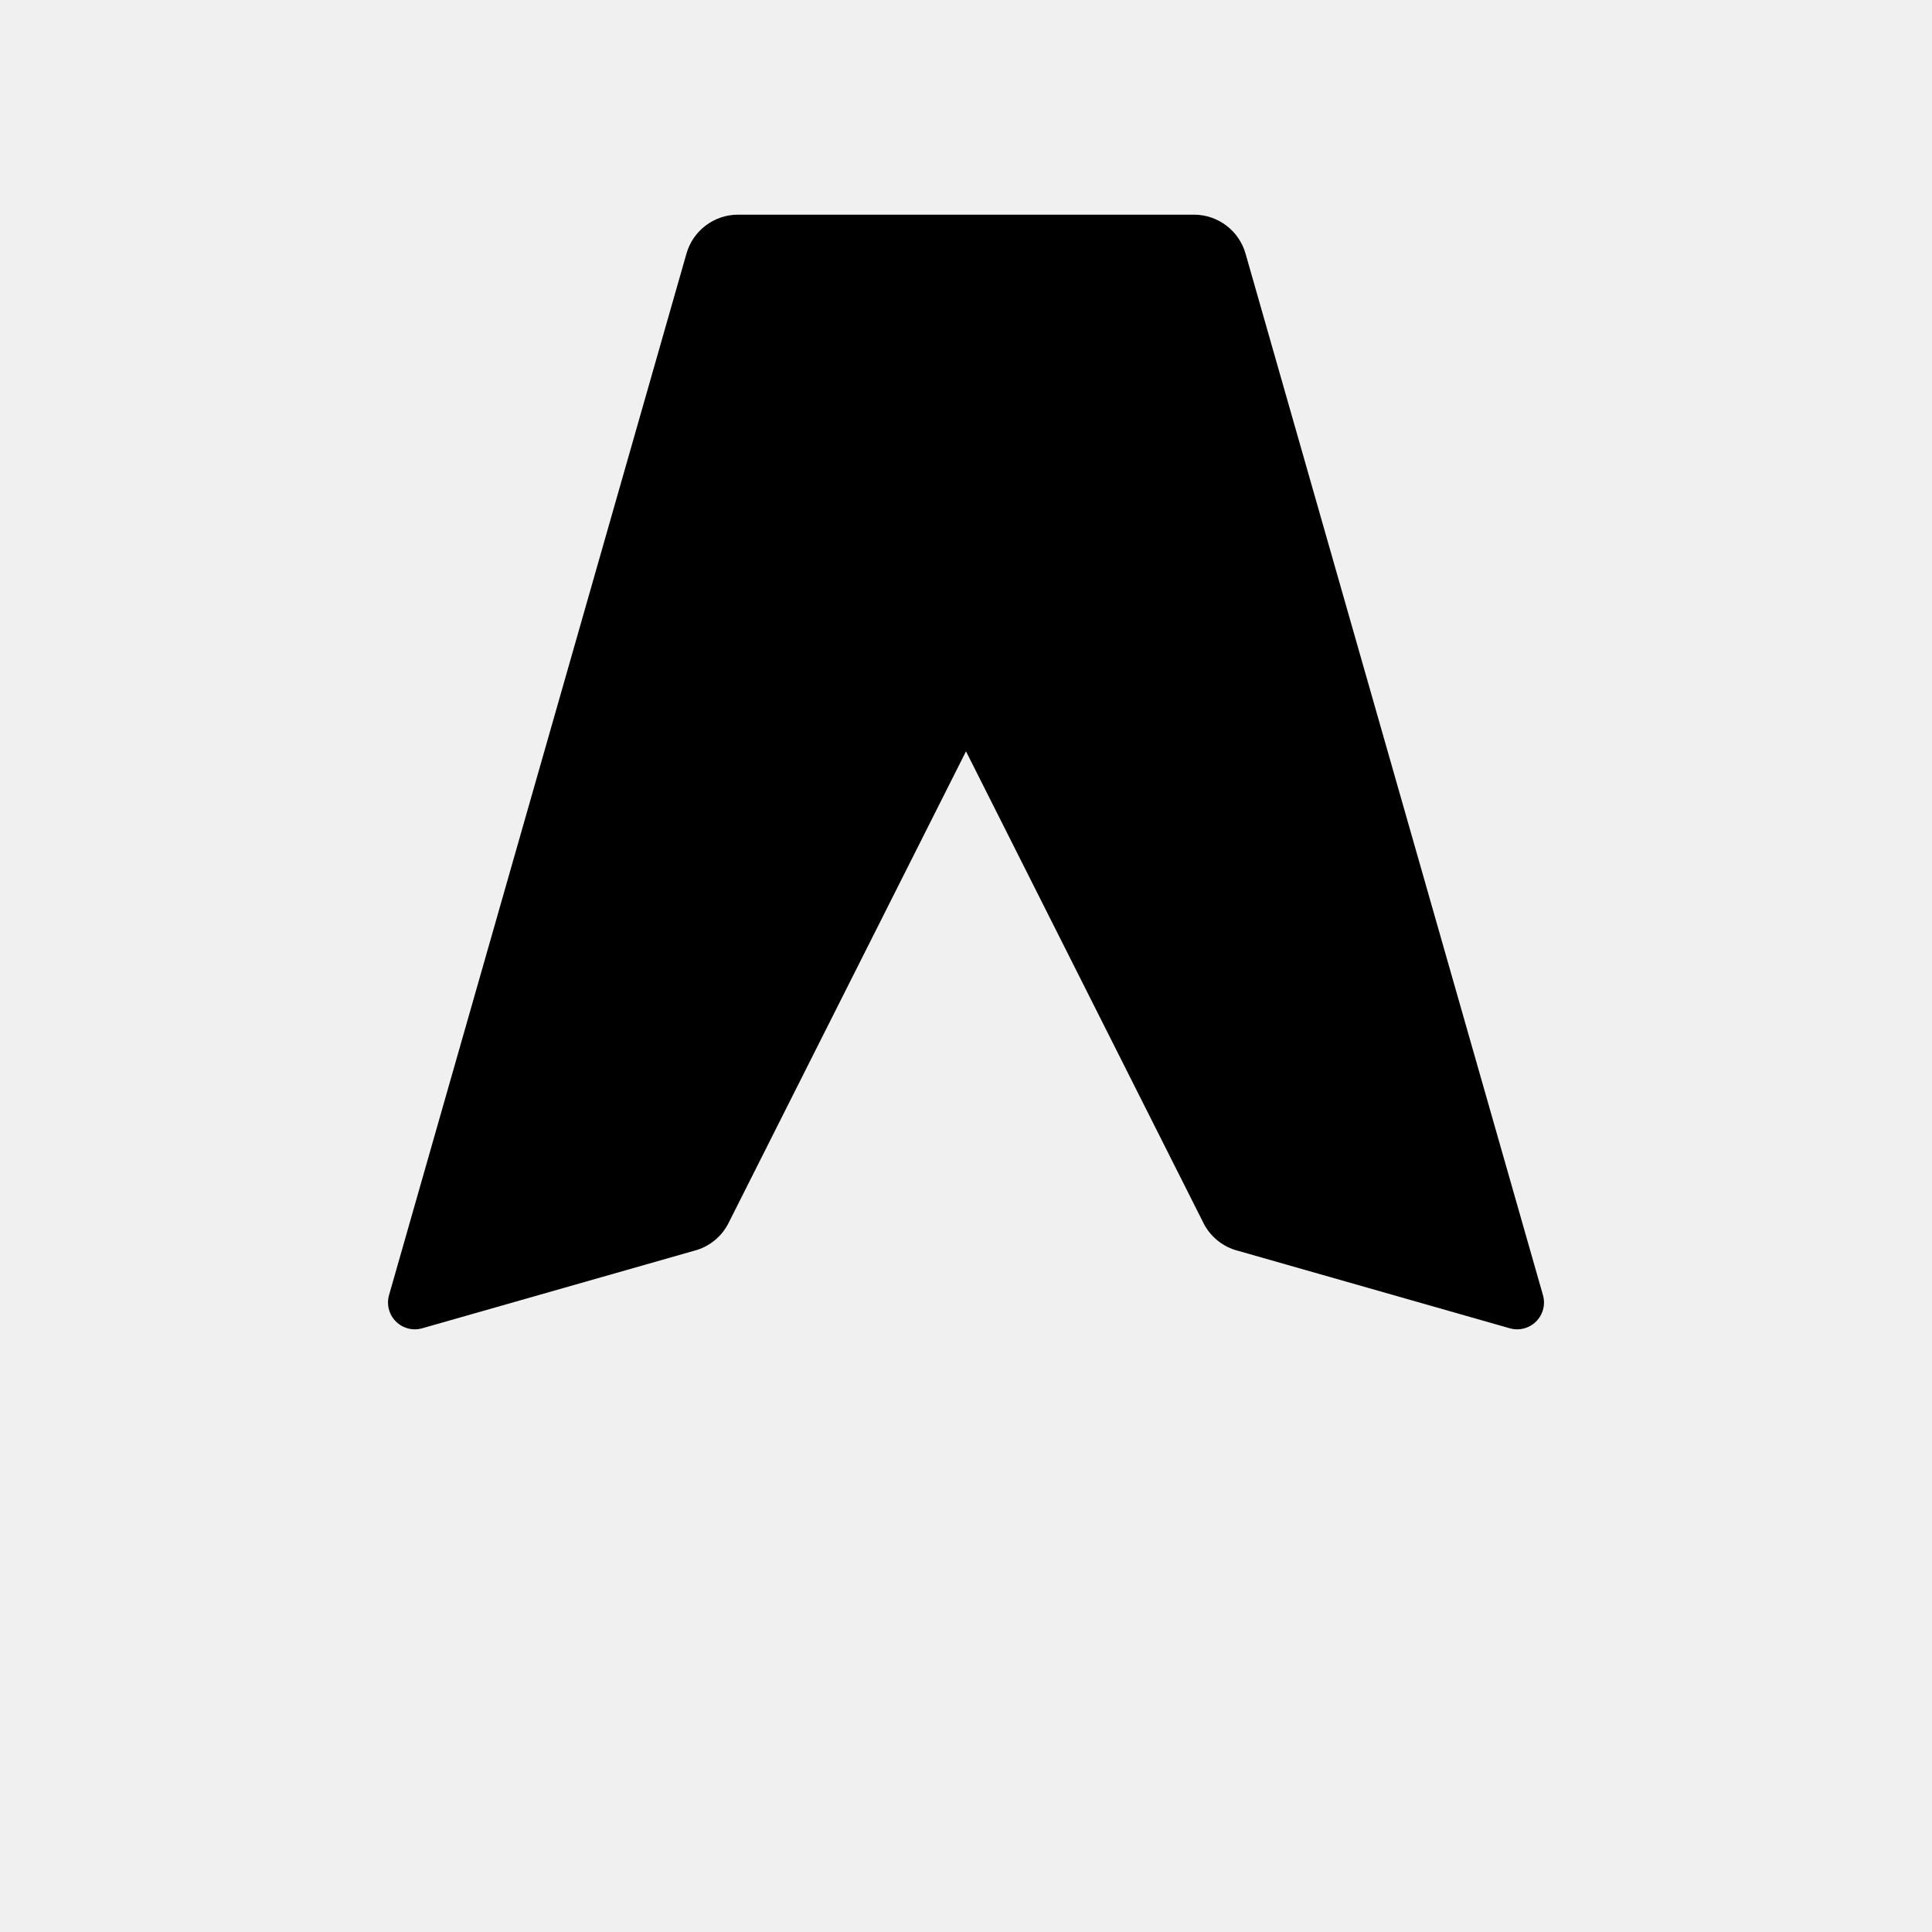
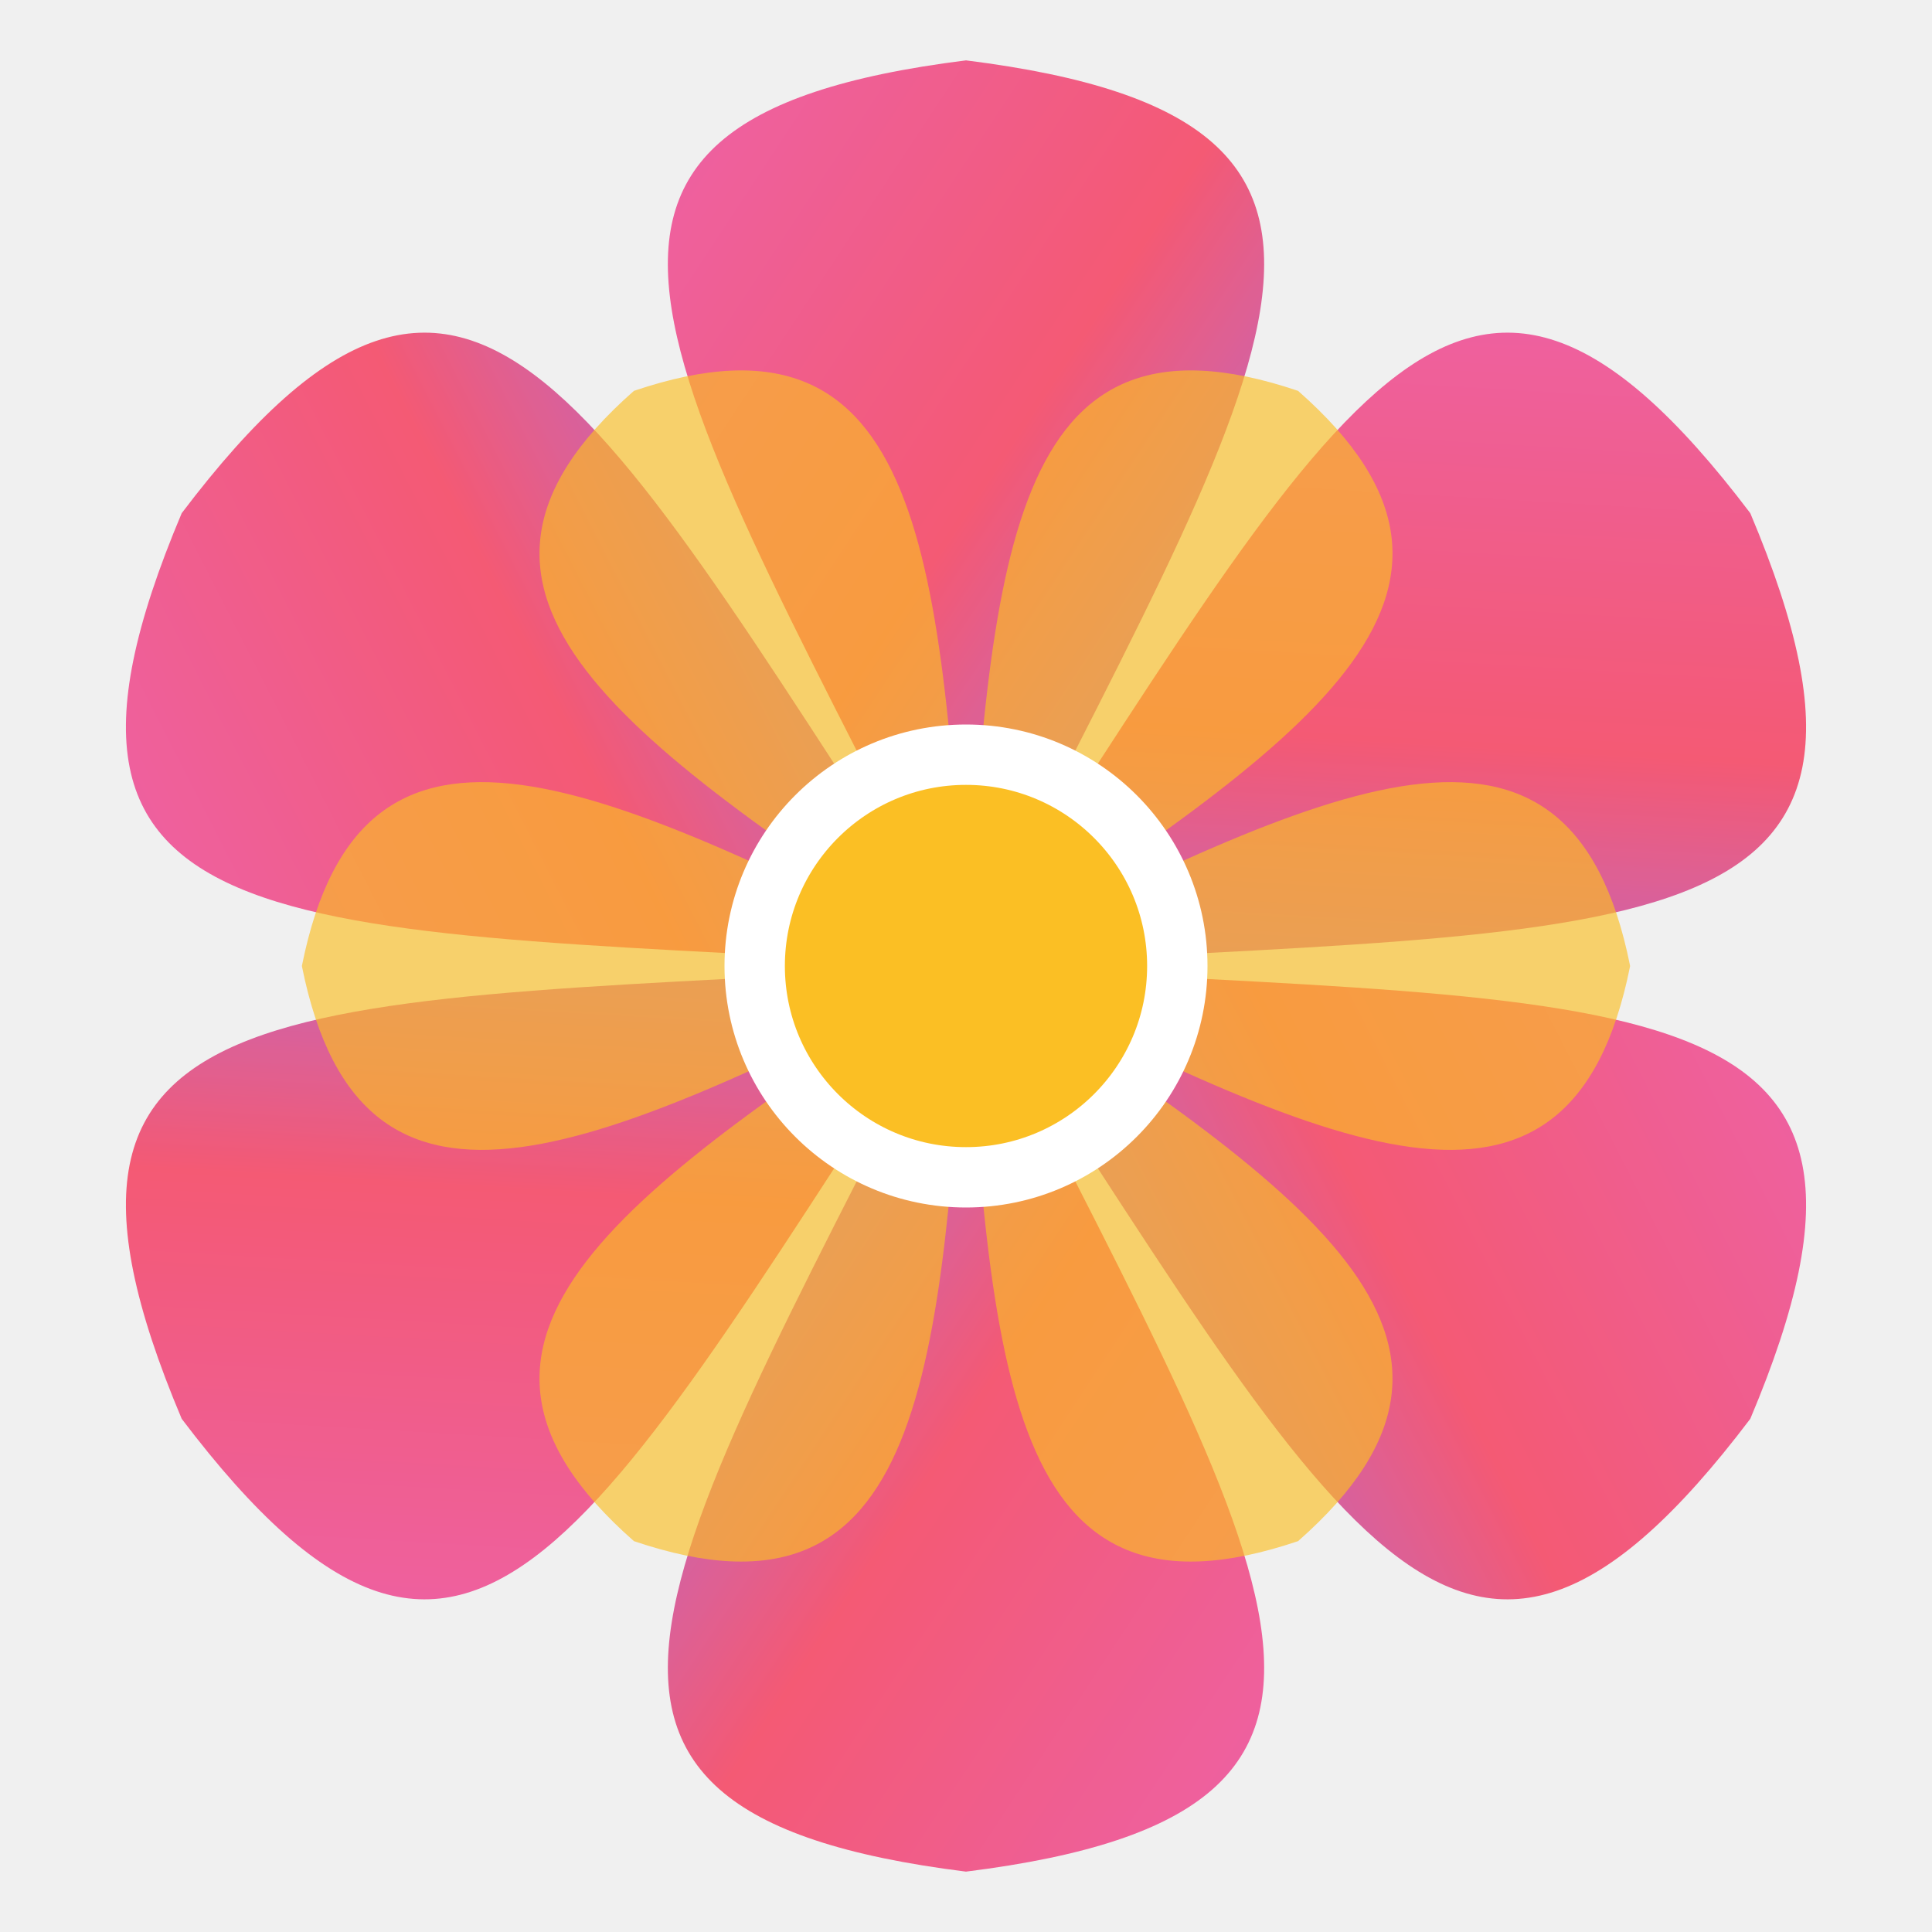
- <svg xmlns="http://www.w3.org/2000/svg" fill="none" viewBox="0 0 36 36">
-   <path fill="#000" d="M22.25 4h-8.5a1 1 0 0 0-.96.73l-5.54 19.4a.5.5 0 0 0 .62.62l5.05-1.44a1 1 0 0 0 .67-.55L18 14l4.41 8.76a1 1 0 0 0 .67.55l5.05 1.44a.5.5 0 0 0 .62-.62l-5.54-19.4a1 1 0 0 0-.96-.73Z" />
+ <svg xmlns="http://www.w3.org/2000/svg" viewBox="0 0 32 32" fill="none">
+   <defs>
+     <linearGradient id="flowerGrad" x1="0%" y1="0%" x2="100%" y2="100%">
+       <stop offset="0%" stop-color="#EC4899" />
+       <stop offset="50%" stop-color="#F43F5E" />
+       <stop offset="100%" stop-color="#8B5CF6" />
+     </linearGradient>
+   </defs>
+   <g transform="translate(16, 16)">
+     <path d="M 0,0 C -5,-10 -8,-14 0,-15 C 8,-14 5,-10 0,0" fill="url(#flowerGrad)" opacity="0.85" />
+     <path d="M 0,0 C -5,-10 -8,-14 0,-15 C 8,-14 5,-10 0,0" fill="url(#flowerGrad)" opacity="0.85" transform="rotate(60)" />
+     <path d="M 0,0 C -5,-10 -8,-14 0,-15 C 8,-14 5,-10 0,0" fill="url(#flowerGrad)" opacity="0.85" transform="rotate(120)" />
+     <path d="M 0,0 C -5,-10 -8,-14 0,-15 C 8,-14 5,-10 0,0" fill="url(#flowerGrad)" opacity="0.85" transform="rotate(180)" />
+     <path d="M 0,0 C -5,-10 -8,-14 0,-15 C 8,-14 5,-10 0,0" fill="url(#flowerGrad)" opacity="0.85" transform="rotate(240)" />
+     <path d="M 0,0 C -5,-10 -8,-14 0,-15 C 8,-14 5,-10 0,0" fill="url(#flowerGrad)" opacity="0.85" transform="rotate(300)" />
+     <path d="M 0,0 C -3,-6 -5,-10 0,-11 C 5,-10 3,-6 0,0" fill="#FBBF24" opacity="0.65" transform="rotate(30)" />
+     <path d="M 0,0 C -3,-6 -5,-10 0,-11 C 5,-10 3,-6 0,0" fill="#FBBF24" opacity="0.65" transform="rotate(90)" />
+     <path d="M 0,0 C -3,-6 -5,-10 0,-11 C 5,-10 3,-6 0,0" fill="#FBBF24" opacity="0.65" transform="rotate(150)" />
+     <path d="M 0,0 C -3,-6 -5,-10 0,-11 C 5,-10 3,-6 0,0" fill="#FBBF24" opacity="0.65" transform="rotate(210)" />
+     <path d="M 0,0 C -3,-6 -5,-10 0,-11 C 5,-10 3,-6 0,0" fill="#FBBF24" opacity="0.65" transform="rotate(270)" />
+     <path d="M 0,0 C -3,-6 -5,-10 0,-11 C 5,-10 3,-6 0,0" fill="#FBBF24" opacity="0.65" transform="rotate(330)" />
+     <circle cx="0" cy="0" r="3.5" fill="#FBBF24" stroke="#FFFFFF" stroke-width="1" />
+   </g>
</svg>
